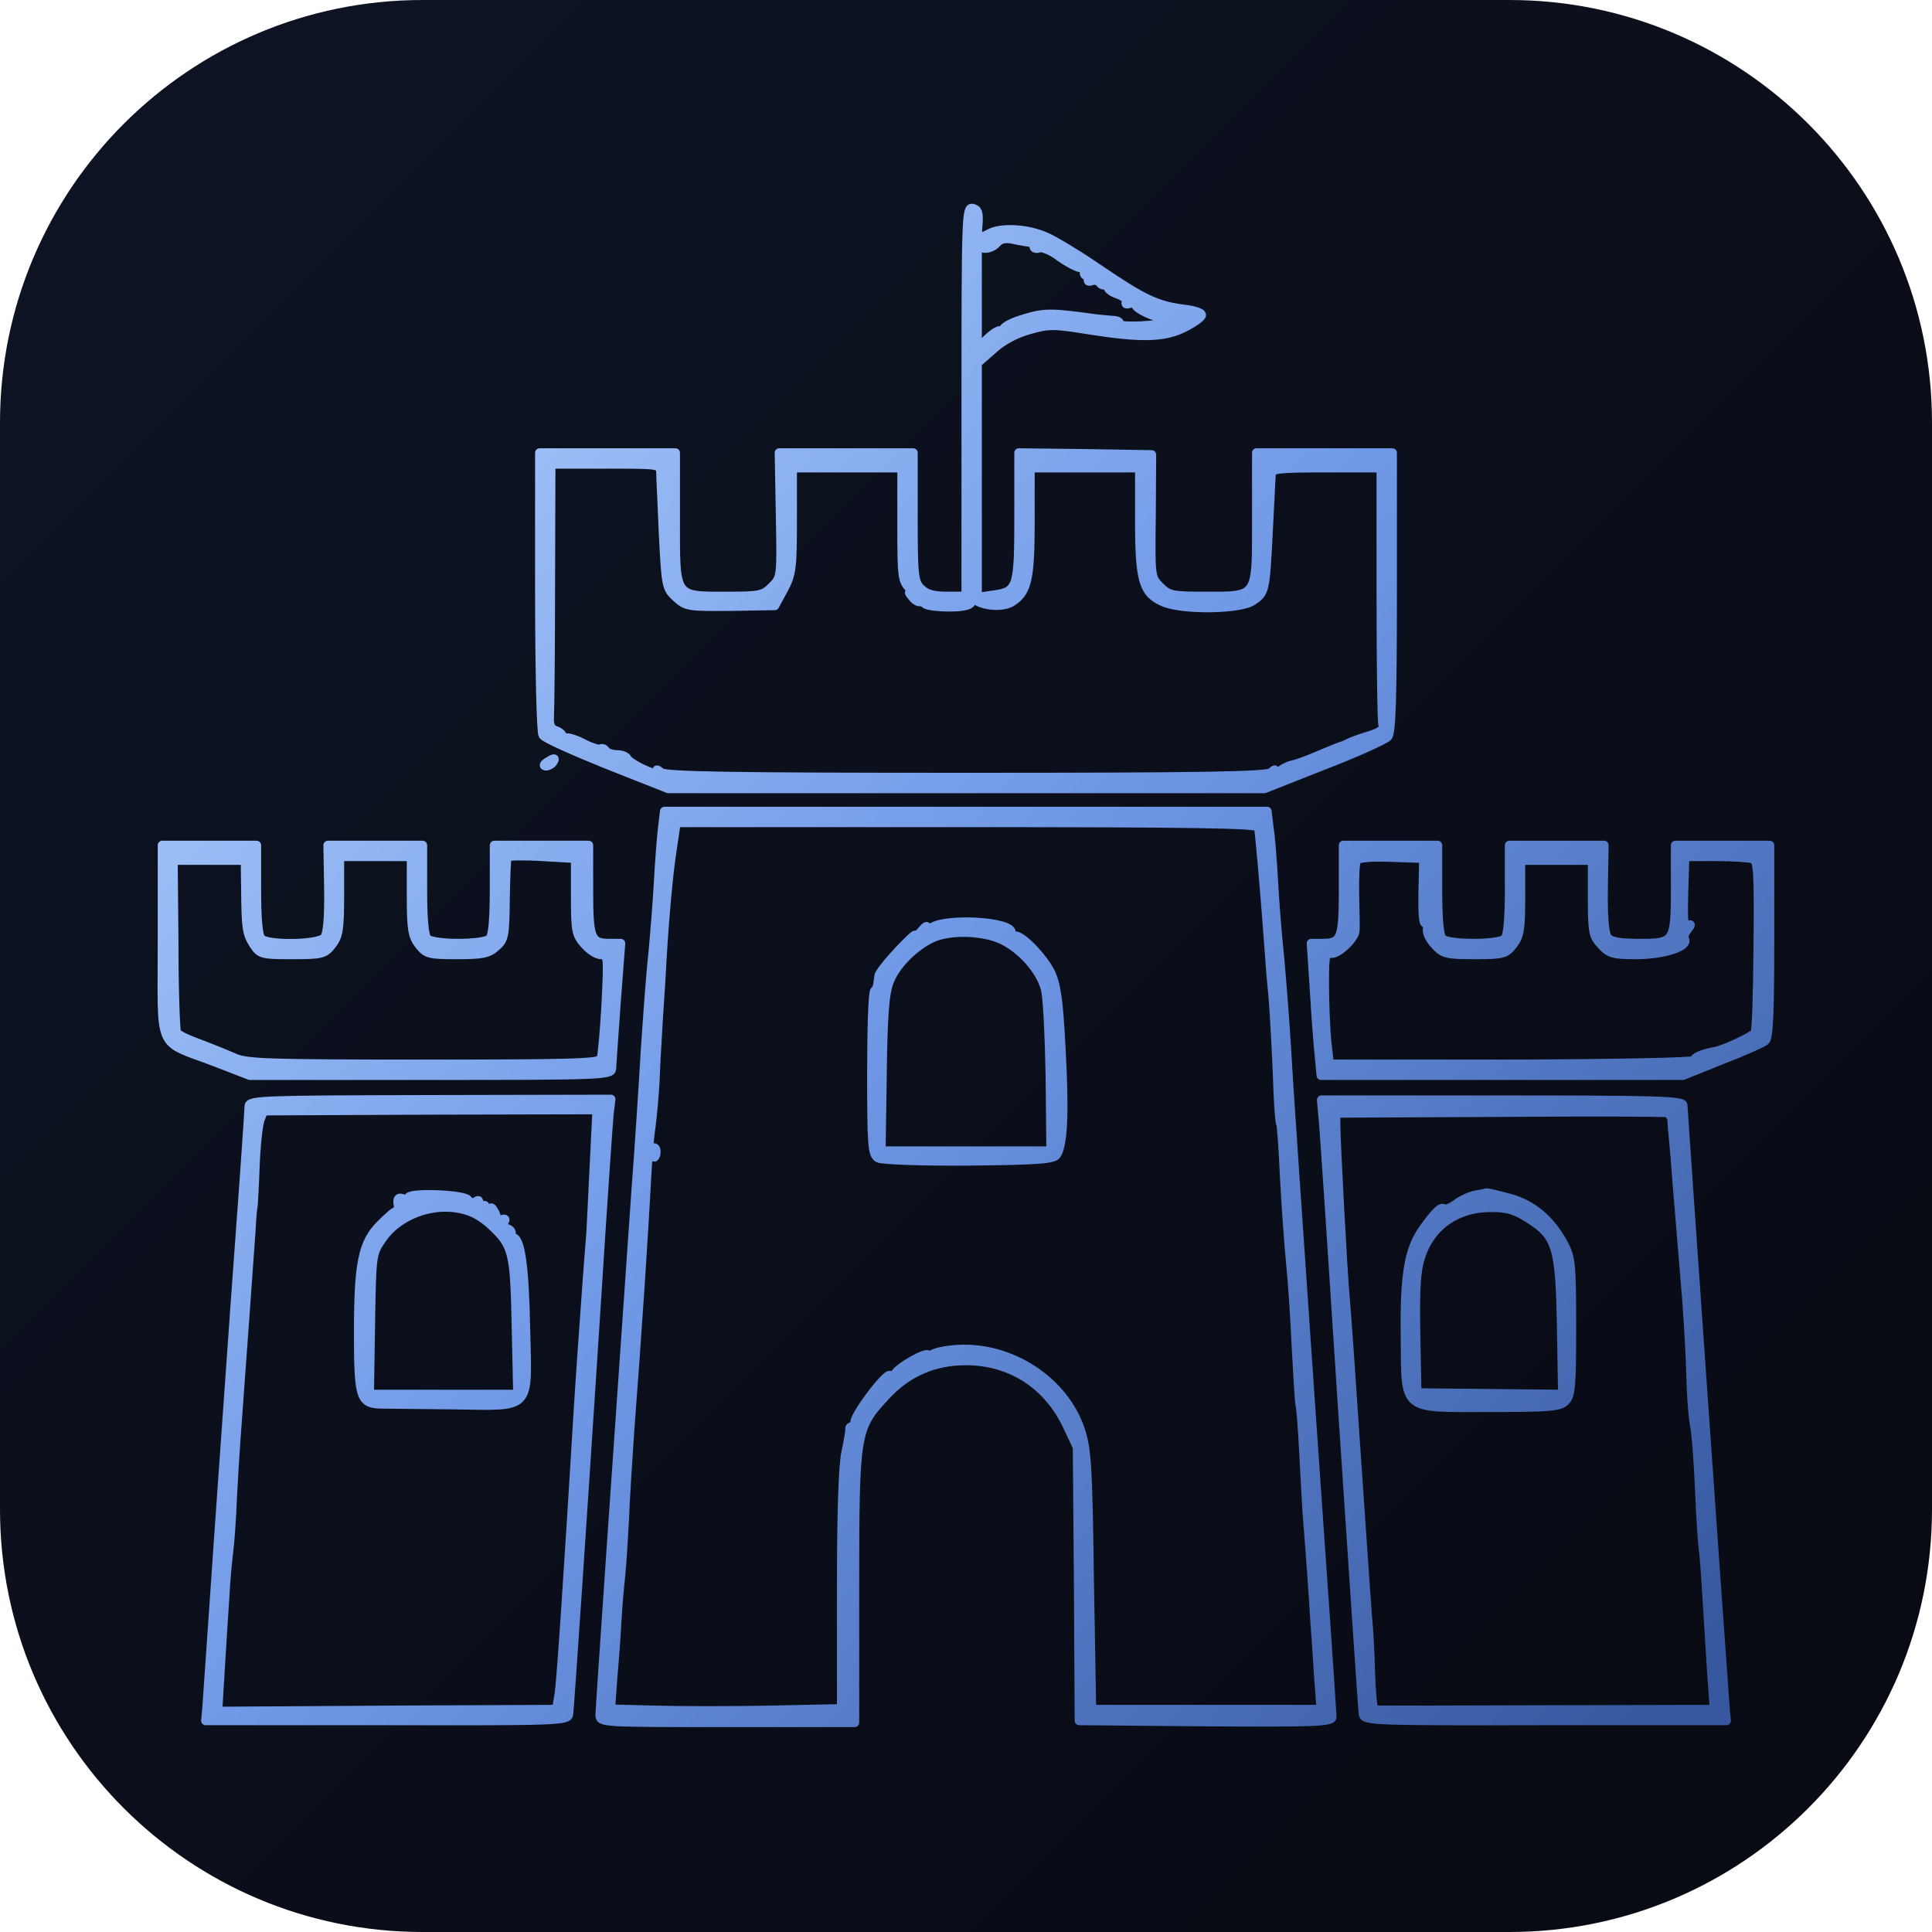
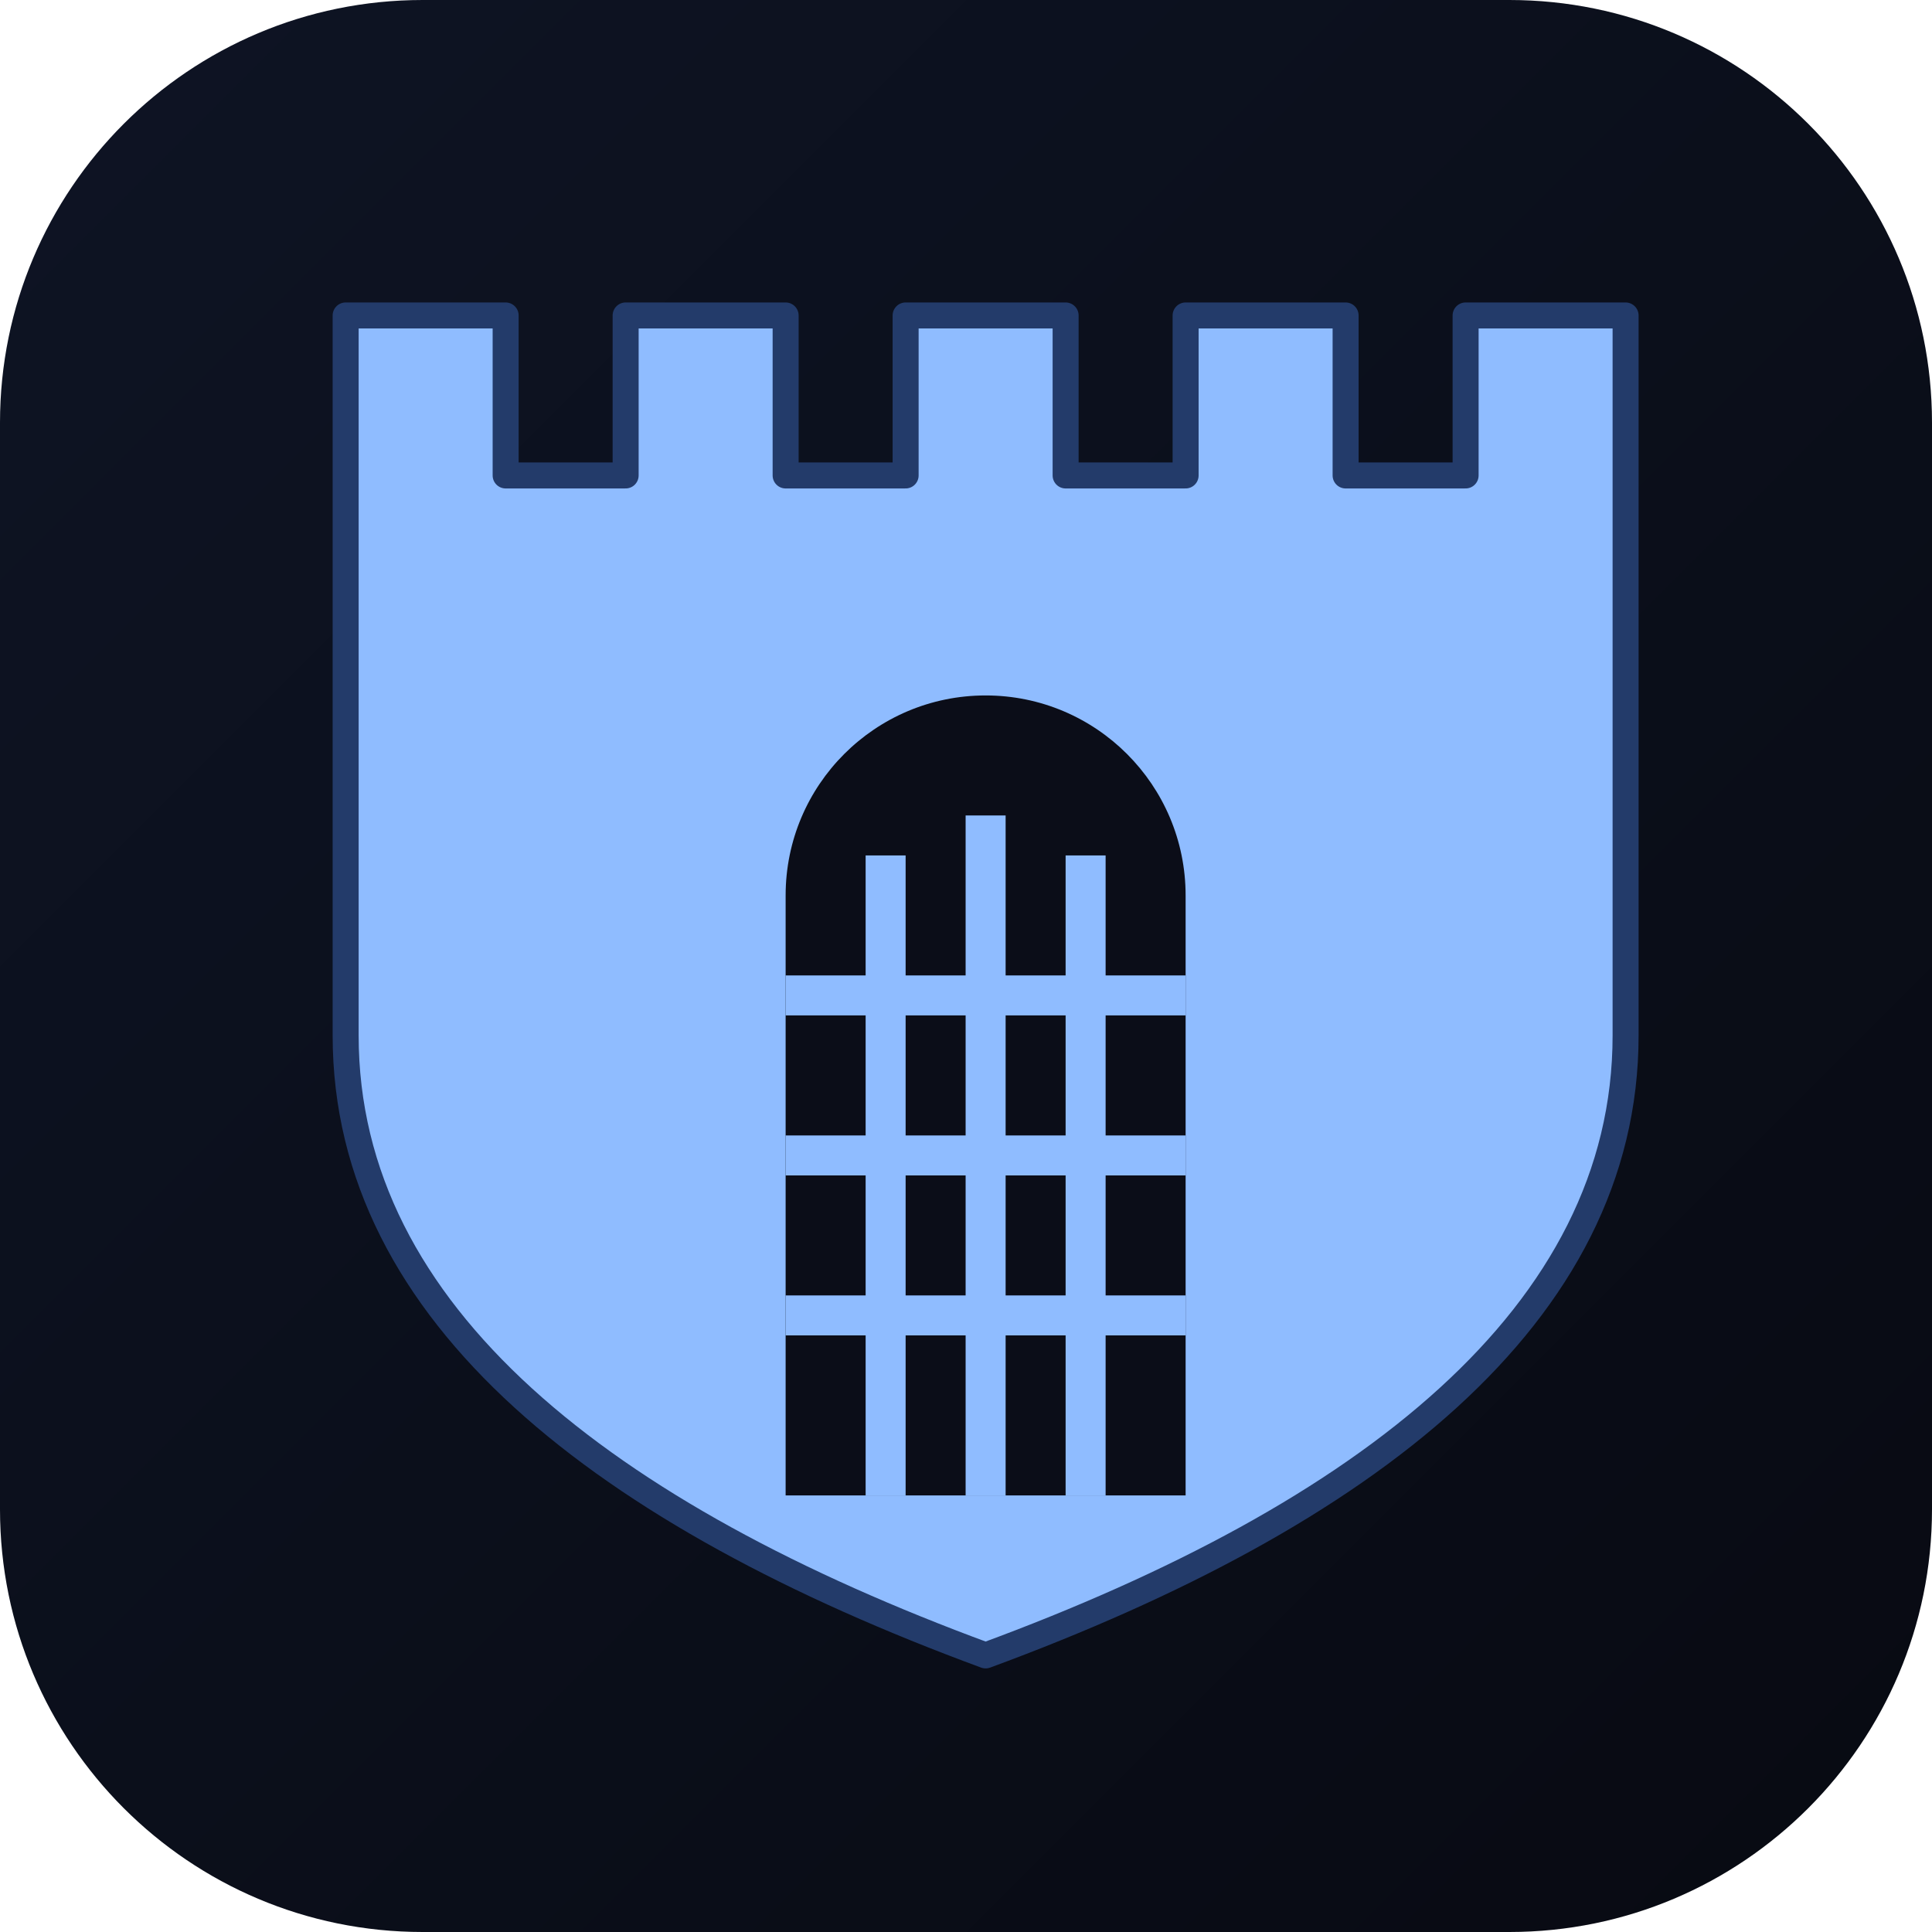
<svg xmlns="http://www.w3.org/2000/svg" viewBox="0 0 512 512">
  <defs>
    <linearGradient id="bg" x1="0" y1="0" x2="512" y2="512" gradientUnits="userSpaceOnUse">
      <stop offset="0" stop-color="#0E1424" />
      <stop offset="1" stop-color="#080A12" />
    </linearGradient>
-     <linearGradient id="sh" x1="600" y1="4000" x2="4600" y2="400" gradientUnits="userSpaceOnUse">
-       <stop offset="0" stop-color="#B4D3FF" />
-       <stop offset="0.5" stop-color="#6E97E6" />
-       <stop offset="1" stop-color="#37589F" />
+     <linearGradient id="sh" x1="150" y1="60" x2="360" y2="470" gradientUnits="userSpaceOnUse">
+       <stop offset="0" stop-color="#8FBCFF" />
+       <stop offset="1" stop-color="#4A73D0" />
    </linearGradient>
+     <clipPath id="gate">
+       <path d="M44,81 V51 a10,10 0 0 1 20,0 V81 Z" />
+     </clipPath>
  </defs>
  <rect width="512" height="512" rx="112" fill="url(#bg)" />
-   <g transform="translate(-8 36)" fill="url(#sh)" stroke="url(#sh)" stroke-width="24" stroke-linejoin="round">
-     <g transform="translate(0,439) scale(0.1,-0.1)">
-       <path d="M2640 3686 l0 -516 -50 0 c-37 0 -55 5 -70 20 -18 18 -20 33 -20 190 l0 170 -177 0 -178 0 3 -165 c3 -164 3 -165 -22 -190 -23 -23 -32 -25 -118 -25 -143 0 -138 -7 -138 206 l0 174 -180 0 -180 0 0 -367 c0 -203 4 -374 9 -381 4 -8 81 -42 170 -78 l162 -64 790 0 790 0 157 62 c86 33 163 68 170 76 9 12 12 104 12 384 l0 368 -180 0 -180 0 0 -174 c0 -213 5 -206 -138 -206 -86 0 -95 2 -118 25 -25 25 -25 27 -23 187 l1 163 -176 3 -176 2 0 -168 c0 -191 -3 -200 -68 -209 l-42 -6 0 311 0 310 40 35 c24 23 61 43 97 53 53 15 64 15 158 0 139 -22 201 -21 255 7 24 12 44 27 44 32 1 6 -21 13 -49 16 -69 9 -105 26 -220 104 -54 37 -119 77 -143 87 -48 22 -119 26 -150 9 -31 -17 -34 -14 -30 26 2 30 -1 38 -15 41 -16 3 -17 -27 -17 -512z m168 422 c6 -1 12 -6 12 -11 0 -5 6 -7 14 -4 8 3 33 -7 55 -24 23 -16 48 -29 57 -29 8 0 12 -4 9 -10 -3 -5 -1 -10 5 -10 6 0 8 -4 5 -10 -3 -5 0 -7 8 -4 8 3 18 0 22 -5 3 -6 11 -8 17 -5 6 4 8 2 5 -3 -4 -6 6 -16 24 -22 17 -6 28 -15 24 -21 -3 -6 0 -7 9 -4 9 3 16 2 16 -4 0 -10 53 -35 76 -35 9 0 11 -4 6 -9 -12 -12 -133 -17 -126 -6 3 4 -5 9 -18 9 -13 1 -32 3 -43 4 -116 16 -135 17 -188 1 -32 -9 -57 -22 -57 -28 0 -6 -3 -8 -7 -5 -4 4 -19 -5 -35 -20 l-28 -27 0 127 c0 70 0 130 0 135 1 4 9 6 19 4 10 -1 24 5 31 13 10 12 23 15 44 11 17 -4 37 -7 44 -8z m-977 -610 c0 -13 4 -87 7 -165 7 -137 8 -142 34 -166 26 -24 32 -25 144 -24 l117 2 24 44 c21 40 23 57 23 183 l0 138 145 0 145 0 0 -150 c0 -142 1 -150 23 -171 12 -12 15 -18 7 -14 -13 8 -13 6 -1 -8 7 -9 17 -14 22 -11 5 3 9 1 9 -4 0 -10 84 -15 112 -6 11 3 15 10 11 17 -4 7 0 6 10 -1 22 -19 78 -22 100 -6 39 26 47 60 47 210 l0 144 145 0 145 0 0 -140 c0 -161 10 -193 65 -216 51 -21 203 -19 235 4 32 22 33 24 41 182 4 74 7 143 8 153 1 15 15 17 146 17 l145 0 0 -334 c0 -184 2 -341 5 -348 4 -10 -7 -19 -37 -28 -24 -7 -47 -16 -53 -19 -5 -3 -12 -6 -15 -7 -6 -1 -33 -12 -80 -32 -19 -8 -44 -17 -54 -19 -11 -2 -29 -11 -40 -21 -14 -12 -17 -13 -11 -2 6 12 5 13 -6 3 -10 -10 -186 -13 -809 -13 -623 0 -799 3 -809 13 -11 9 -12 9 -7 0 4 -8 -10 -5 -36 7 -23 10 -44 24 -46 29 -2 6 -14 11 -27 11 -13 0 -27 5 -30 10 -4 6 -10 8 -14 5 -5 -2 -25 4 -46 15 -21 11 -42 17 -46 14 -5 -3 -9 -1 -9 5 0 5 -8 12 -18 15 -12 4 -17 15 -16 33 1 16 3 173 3 351 l1 322 145 0 c143 0 145 0 146 -22z" />
-       <path d="M1530 2730 c-9 -6 -10 -10 -3 -10 6 0 15 5 18 10 8 12 4 12 -15 0z" />
-       <path d="M1836 2558 c-3 -24 -8 -88 -11 -143 -3 -55 -10 -143 -15 -195 -6 -52 -14 -167 -20 -255 -5 -88 -16 -257 -25 -375 -44 -632 -95 -1367 -95 -1385 0 -20 7 -20 337 -20 l338 0 0 360 c0 410 2 420 82 506 58 63 129 93 213 93 119 0 218 -64 269 -174 l26 -55 3 -363 2 -362 335 -3 c292 -2 335 0 335 13 0 8 -25 375 -56 815 -30 440 -60 868 -64 950 -5 83 -14 195 -19 250 -6 55 -13 145 -16 200 -3 55 -8 119 -12 143 l-5 42 -799 0 -798 0 -5 -42z m1579 0 c3 -11 18 -182 30 -348 1 -19 5 -66 9 -105 3 -38 8 -128 11 -198 2 -70 6 -131 9 -135 2 -4 7 -68 10 -142 4 -74 11 -175 16 -225 5 -49 12 -150 15 -223 4 -73 8 -143 10 -154 3 -12 7 -69 10 -127 3 -58 7 -131 9 -161 8 -98 19 -254 21 -295 2 -22 6 -82 9 -133 l7 -92 -304 0 -304 0 -6 343 c-4 309 -7 348 -25 401 -44 127 -183 218 -323 210 -36 -2 -66 -9 -71 -16 -6 -10 -8 -10 -8 0 0 13 -82 -33 -88 -50 -2 -4 -8 -6 -13 -3 -11 7 -101 -114 -93 -126 3 -5 0 -9 -5 -9 -6 0 -10 -3 -9 -7 1 -5 -4 -32 -10 -61 -8 -35 -12 -160 -12 -367 l0 -313 -187 -4 c-104 -2 -241 -2 -307 0 l-118 3 6 82 c4 45 9 114 11 152 2 39 7 93 10 120 3 28 7 95 10 150 2 55 9 161 14 235 21 276 36 505 46 690 2 41 7 95 11 120 3 25 8 76 10 115 1 38 6 115 9 170 4 55 8 120 9 145 7 120 18 241 28 303 l10 67 769 0 c607 0 771 -3 774 -12z" />
-       <path d="M2548 2291 c-18 -12 -20 -12 -14 0 4 8 -2 3 -14 -11 -12 -14 -19 -18 -15 -10 4 8 -16 -10 -44 -40 -28 -30 -52 -60 -52 -67 -3 -27 -4 -32 -11 -39 -5 -4 -8 -103 -8 -220 0 -194 2 -214 18 -223 10 -5 115 -9 240 -8 185 2 224 5 232 17 18 28 21 116 12 280 -7 135 -13 172 -29 205 -21 40 -74 95 -93 95 -5 0 -10 4 -10 9 0 29 -174 39 -212 12z m189 -32 c51 -25 100 -80 113 -129 6 -19 11 -124 13 -233 l2 -197 -225 0 -225 0 3 202 c2 153 6 213 18 245 16 45 68 97 118 119 48 20 133 17 183 -7z" />
-       <path d="M1811 1694 c0 -11 3 -14 6 -6 3 7 2 16 -1 19 -3 4 -6 -2 -5 -13z" />
-       <path d="M510 2255 c0 -296 -16 -260 139 -319 l93 -36 479 0 c449 0 479 1 480 18 0 9 6 88 12 175 l12 157 -30 0 c-50 0 -55 13 -55 142 l0 118 -125 0 -125 0 0 -118 c0 -78 -4 -122 -12 -130 -16 -16 -150 -16 -166 0 -8 8 -12 52 -12 130 l0 118 -125 0 -126 0 2 -115 c1 -79 -3 -120 -11 -130 -16 -19 -150 -21 -168 -3 -8 8 -12 52 -12 130 l0 118 -125 0 -125 0 0 -255z m1095 120 c0 -92 2 -102 24 -127 14 -16 33 -28 44 -28 19 0 19 -5 13 -131 -4 -72 -10 -137 -13 -145 -4 -12 -79 -14 -470 -14 -405 0 -470 2 -501 16 -44 19 -65 27 -112 45 -19 7 -38 17 -42 22 -3 6 -7 111 -7 234 l-2 223 96 0 95 0 1 -77 c1 -105 3 -117 22 -147 17 -25 22 -26 102 -26 78 0 85 2 104 26 18 23 21 41 21 130 l0 104 95 0 95 0 0 -104 c0 -89 3 -107 21 -130 19 -24 26 -26 100 -26 66 0 83 3 103 21 22 19 24 28 25 126 1 59 3 109 5 112 2 3 44 4 93 1 l88 -5 0 -100z" />
-       <path d="M3640 2392 c0 -129 -5 -142 -55 -142 l-30 0 8 -122 c4 -68 10 -147 13 -175 l5 -53 480 0 479 0 102 41 c57 22 109 45 116 51 9 8 12 73 12 264 l0 254 -125 0 -125 0 0 -111 c0 -146 -2 -149 -94 -149 -53 0 -77 4 -86 15 -8 10 -12 51 -11 130 l2 115 -126 0 -125 0 0 -118 c0 -78 -4 -122 -12 -130 -16 -16 -150 -16 -166 0 -8 8 -12 52 -12 130 l0 118 -125 0 -125 0 0 -118z m211 -5 c-1 -56 1 -87 7 -83 6 3 8 -2 5 -13 -3 -11 5 -29 20 -45 22 -24 31 -26 105 -26 75 0 82 2 101 26 18 23 21 41 21 125 l0 99 95 0 95 0 0 -99 c0 -91 2 -102 24 -125 21 -23 31 -26 93 -26 71 0 139 22 127 41 -3 6 0 17 8 26 10 13 10 15 0 9 -10 -6 -12 11 -10 88 l3 96 82 0 c45 0 89 -3 98 -6 14 -6 16 -31 14 -229 -1 -123 -4 -227 -8 -232 -7 -10 -79 -44 -104 -49 -37 -7 -57 -16 -57 -24 0 -5 -206 -9 -484 -10 l-483 0 -7 61 c-3 34 -6 102 -6 150 0 75 2 87 15 83 16 -7 64 37 66 59 1 7 0 49 -1 94 -1 45 1 87 5 93 4 7 39 10 92 8 l86 -3 -2 -88z" />
-       <path d="M740 1818 c0 -9 -11 -171 -25 -360 -14 -189 -38 -536 -55 -773 -16 -237 -31 -445 -32 -463 l-3 -32 480 0 c452 -1 480 0 482 17 3 24 36 512 73 1083 16 256 32 483 34 506 l5 41 -479 -1 c-447 -1 -480 -2 -480 -18z m915 -151 c-4 -78 -8 -160 -9 -182 -2 -22 -6 -80 -10 -130 -15 -209 -18 -253 -21 -300 -31 -511 -48 -758 -53 -792 l-7 -43 -449 -2 -449 -3 7 115 c4 63 9 149 12 190 2 41 7 94 10 117 3 23 8 89 10 145 3 57 7 123 9 148 14 188 32 446 40 555 2 39 5 70 6 70 0 0 3 45 5 101 2 56 8 112 13 126 l9 24 442 2 442 1 -7 -142z" />
-       <path d="M1163 1577 c-3 -5 -11 -6 -18 -3 -9 3 -12 -2 -10 -15 2 -10 0 -19 -4 -19 -5 0 -23 -16 -42 -35 -48 -48 -59 -102 -59 -287 0 -171 5 -187 58 -189 15 0 101 -1 192 -2 212 -3 198 -17 193 203 -3 163 -14 240 -34 240 -6 0 -8 4 -5 9 3 5 -1 12 -10 15 -9 3 -12 11 -8 18 5 8 2 9 -10 5 -9 -4 -15 -3 -12 1 2 4 1 14 -5 22 -6 11 -9 12 -9 2 0 -7 -5 -10 -10 -7 -6 4 -8 11 -5 16 3 5 -2 6 -11 2 -13 -5 -15 -3 -9 7 6 9 4 11 -5 5 -7 -4 -16 -2 -20 5 -8 14 -149 20 -157 7z m17 -1 c0 -2 -8 -10 -17 -17 -16 -13 -17 -12 -4 4 13 16 21 21 21 13z m147 -37 c15 -5 41 -22 56 -37 57 -53 61 -72 65 -267 l4 -180 -197 0 -196 0 3 186 c3 186 3 186 31 227 49 70 153 102 234 71z" />
-       <path d="M3586 1790 c3 -25 27 -387 54 -805 28 -418 51 -768 53 -778 2 -17 30 -18 482 -17 l480 0 -3 32 c-19 260 -112 1589 -112 1599 0 12 -76 14 -479 14 l-479 0 4 -45z m925 -9 c0 -9 2 -32 4 -51 2 -19 6 -69 9 -110 9 -111 15 -182 26 -315 5 -66 10 -157 11 -203 1 -46 5 -102 9 -125 5 -23 11 -103 14 -177 3 -74 8 -148 11 -165 2 -16 6 -73 9 -125 3 -52 9 -139 12 -192 l7 -98 -432 -1 c-237 -1 -438 -1 -446 -1 -8 0 -18 0 -23 1 -4 0 -8 45 -10 99 -1 53 -5 120 -8 147 -2 28 -13 183 -24 345 -28 416 -30 439 -35 500 -6 60 -25 418 -25 462 l0 28 433 2 c237 2 438 1 445 -1 6 -2 12 -11 13 -20z" />
-       <path d="M3990 1583 c-14 -3 -37 -13 -51 -24 -14 -10 -29 -16 -32 -13 -7 8 -24 -9 -56 -54 -38 -54 -49 -123 -47 -282 2 -202 -12 -190 224 -190 158 0 186 2 200 17 15 14 17 41 17 197 0 167 -2 184 -22 221 -34 63 -83 104 -144 120 -30 8 -56 14 -59 14 -3 -1 -16 -4 -30 -6z m141 -62 c75 -47 83 -76 87 -286 l3 -180 -193 2 -193 2 -3 157 c-2 121 1 168 13 204 27 82 96 130 186 130 44 0 64 -6 100 -29z" />
+   <g transform="translate(-25 -33) scale(5.3)">
+     <path d="M22,22 h8 v8 h6 v-8 h8 v8 h6 v-8 h8 v8 h6 v-8 h8 v8 h6 v-8 h8 V58 C86,72 73,82 54,89 C35,82 22,72 22,58 Z" fill="url(#sh)" stroke="#233B6A" stroke-width="1.3" stroke-linejoin="round" />
+     <path d="M44,81 V51 a10,10 0 0 1 20,0 V81 Z" fill="#0B0D18" />
+     <g clip-path="url(#gate)" stroke="#8FBCFF" stroke-width="2">
+       <path d="M49,49 V82 M54,47 V82 M59,49 V82" />
+       <path d="M43,56 H65 M43,64 H65 M43,72 H65" />
    </g>
  </g>
</svg>
